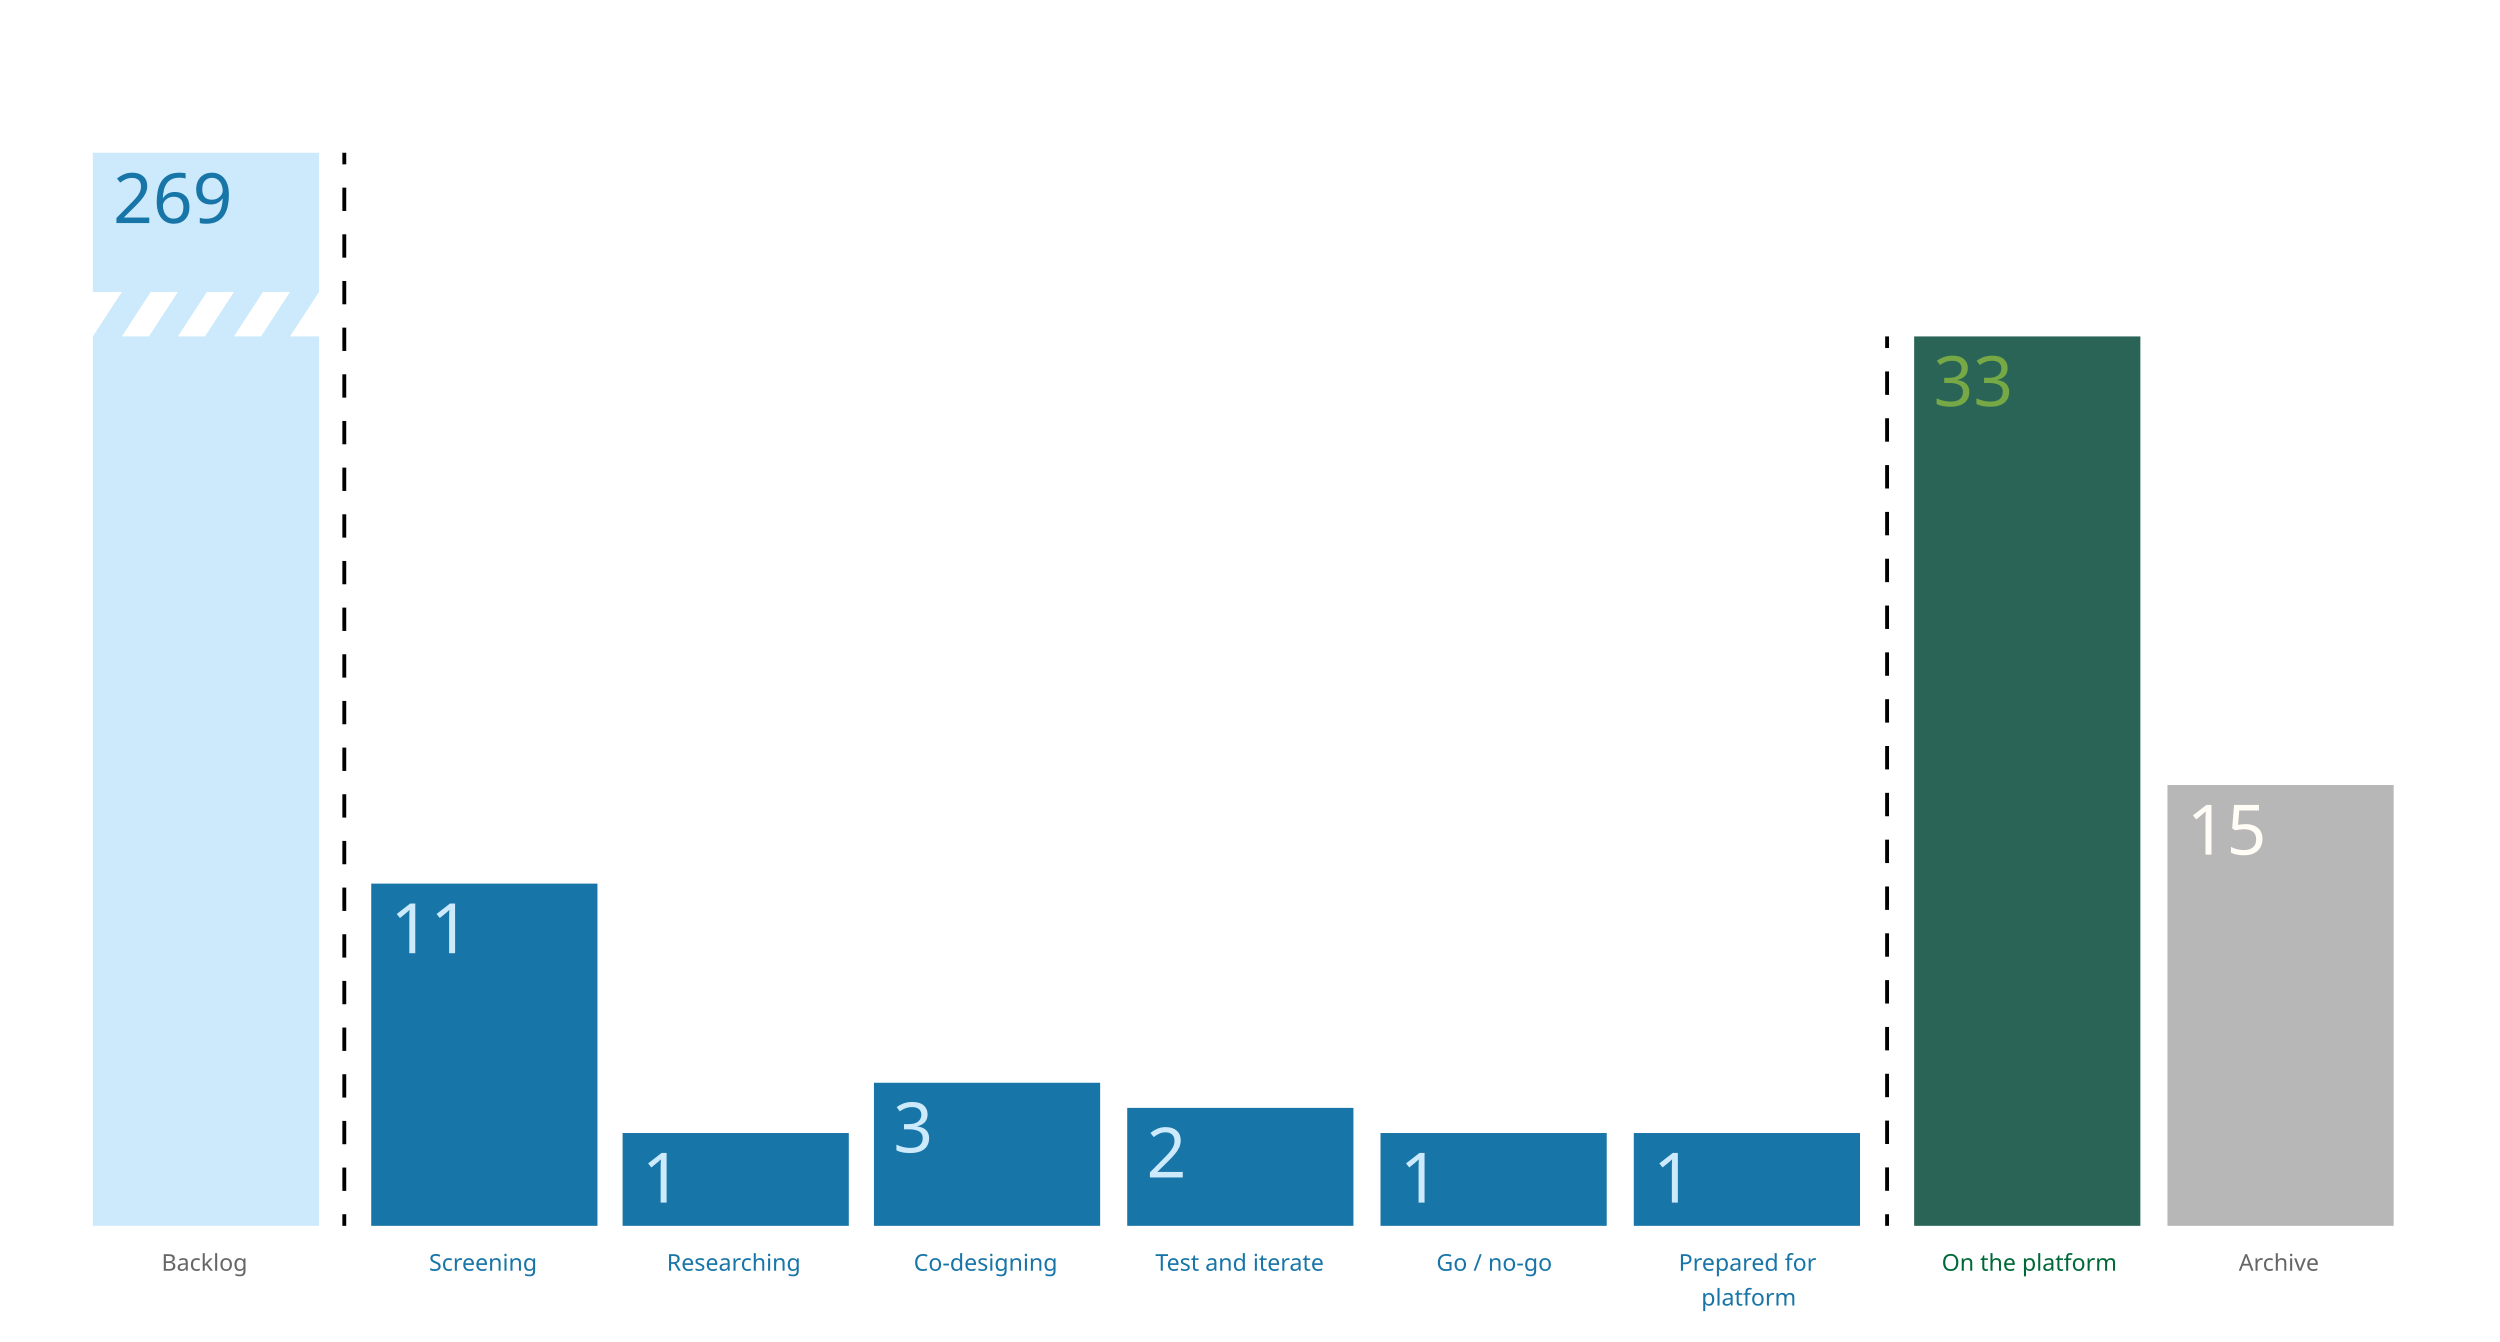
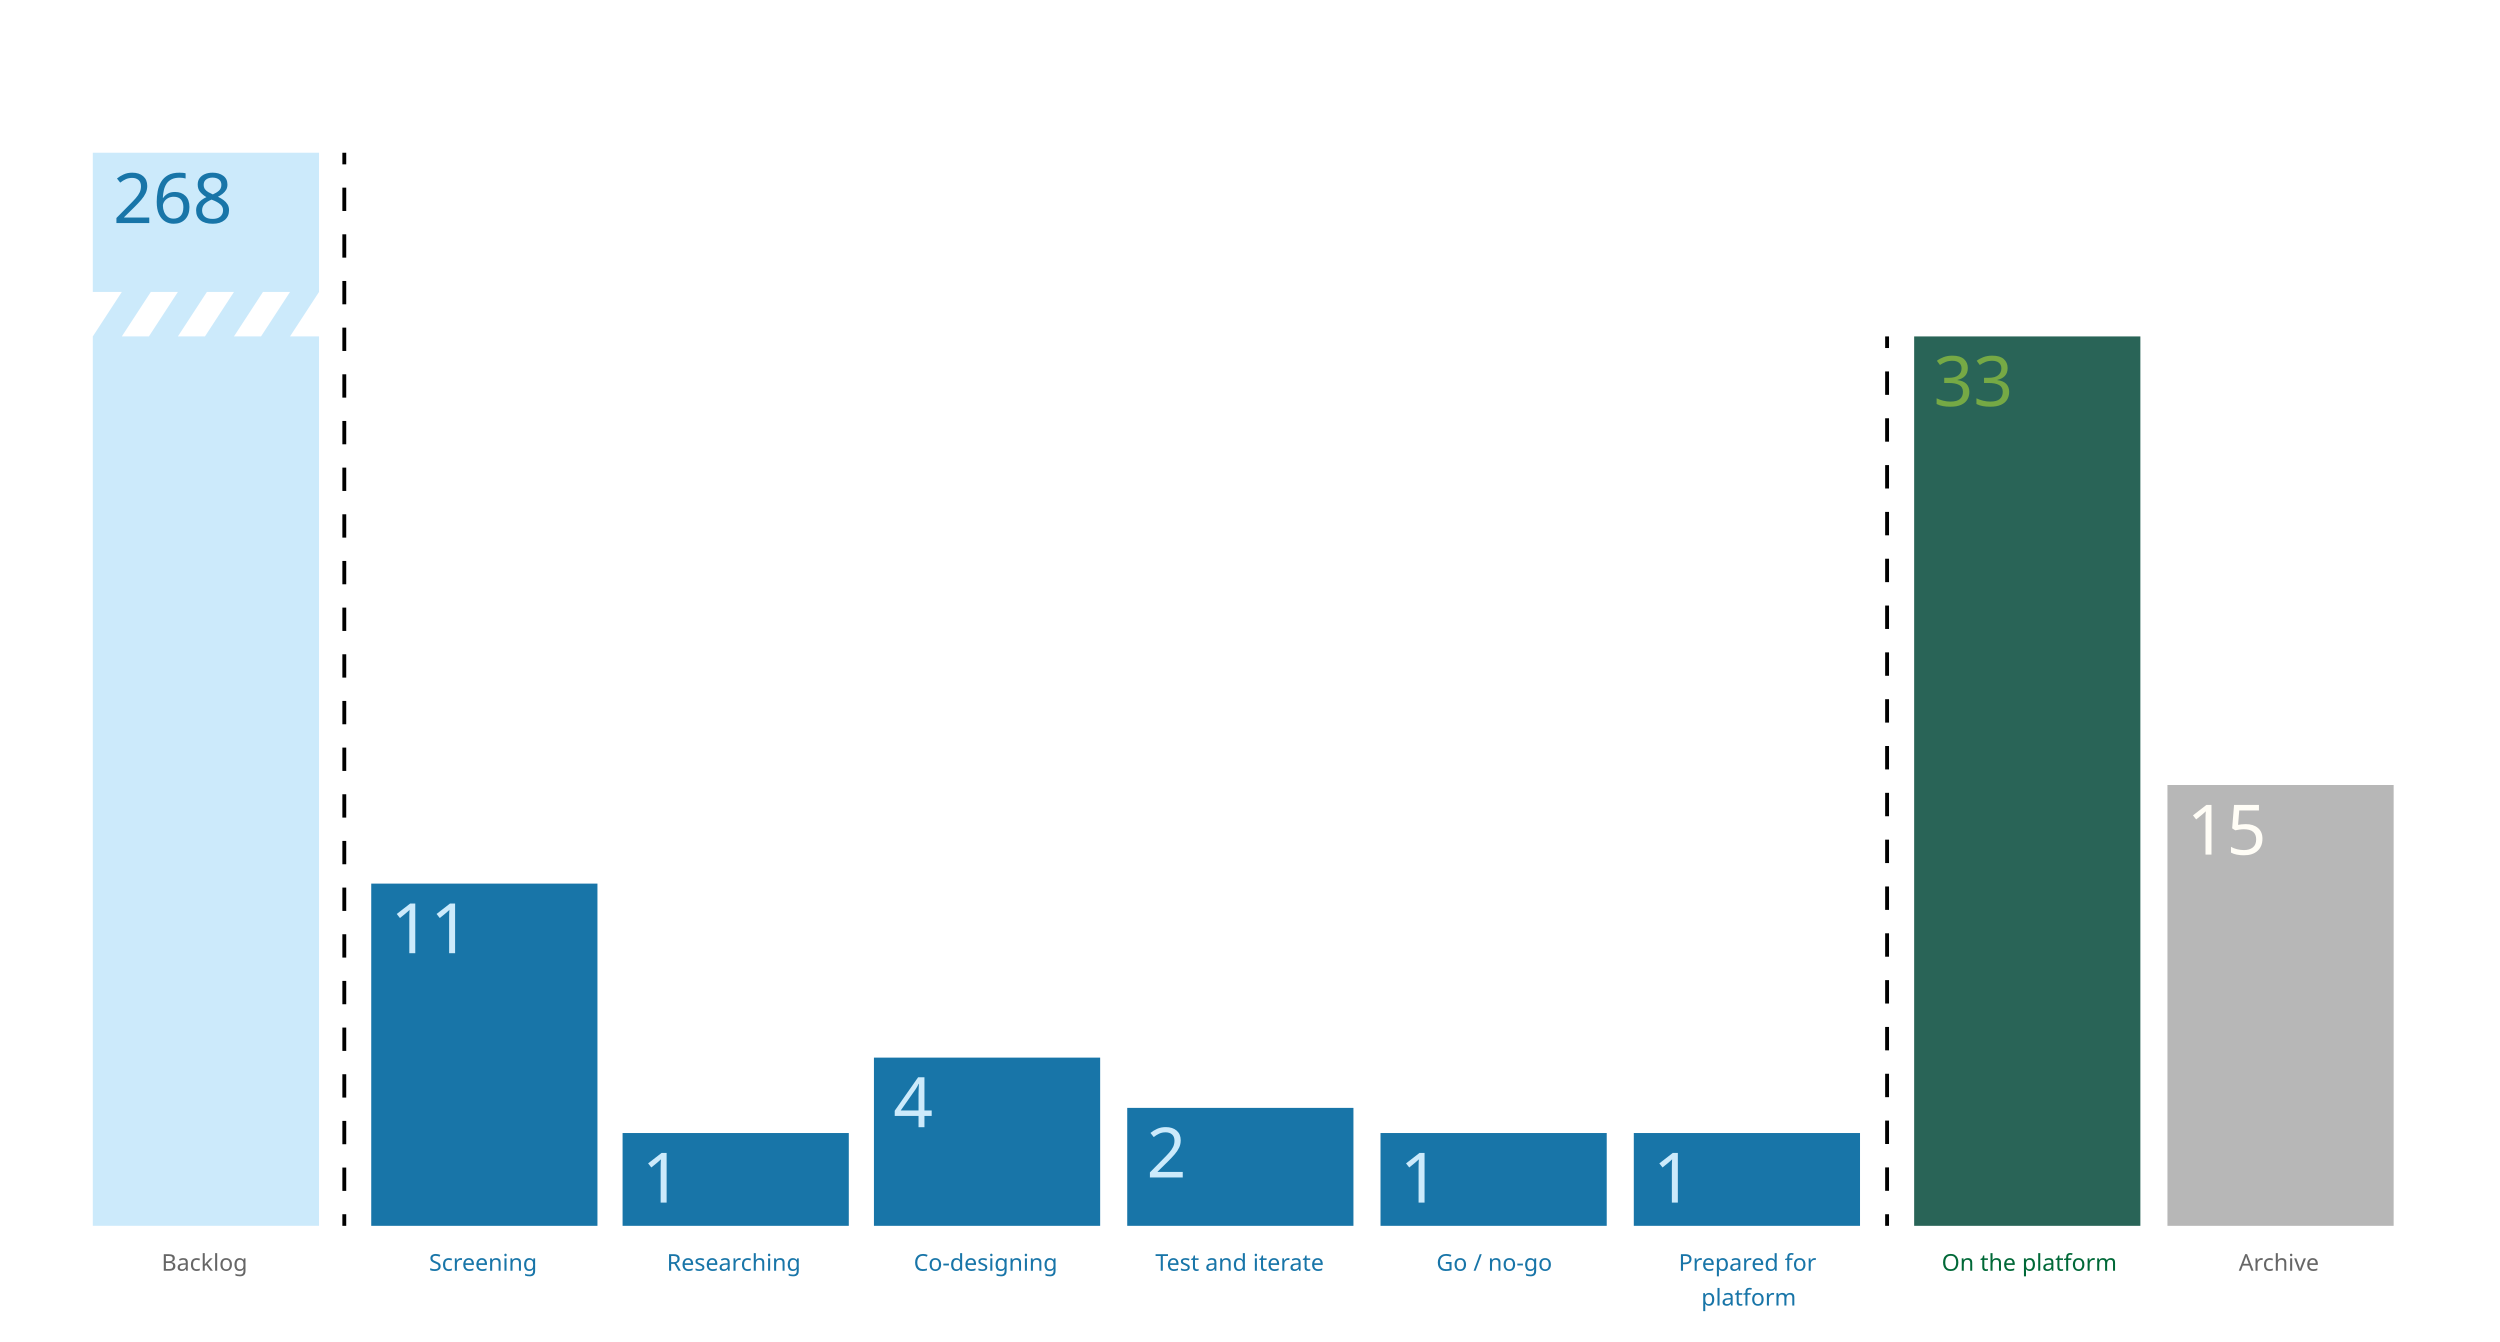
<svg xmlns="http://www.w3.org/2000/svg" version="1.1" id="Layer_1" x="0px" y="0px" viewBox="0 0 1293 694" style="enable-background:new 0 0 1293 694;" xml:space="preserve">
  <style type="text/css">
	.st0{fill:none;stroke:#000000;stroke-width:2;stroke-miterlimit:10;}
	.st1{fill:none;stroke:#000000;stroke-width:2;stroke-miterlimit:10;stroke-dasharray:12.067,12.067;}
	.st2{fill:none;stroke:#000000;stroke-width:2;stroke-miterlimit:10;stroke-dasharray:12.108,12.108;}
	.st3{fill:#666666;}
	.st4{font-family:'Helvetica-Bold';}
	.st5{font-size:12px;}
	.st6{fill:#1875A8;}
	.st7{fill:#006837;}
	.st8{fill:#CCEAFB;}
	.st9{font-size:36px;}
	.st10{fill:#296457;}
	.st11{fill:#76A945;}
	.st12{fill:#B7B7B7;}
	.st13{fill:#FFFDF6;}
</style>
  <g>
    <g>
      <line class="st0" x1="178.07" y1="634" x2="178.07" y2="628" />
      <line class="st1" x1="178.07" y1="615.93" x2="178.07" y2="91.03" />
      <line class="st0" x1="178.07" y1="85" x2="178.07" y2="79" />
    </g>
  </g>
  <g>
    <g>
      <line class="st0" x1="976" y1="634" x2="976" y2="628" />
      <line class="st2" x1="976" y1="615.89" x2="976" y2="186.05" />
      <line class="st0" x1="976" y1="180" x2="976" y2="174" />
    </g>
  </g>
  <g id="labels">
    <text transform="matrix(1 0 0 1 83.5479 657.2324)" class="st3 st4 st5">Backlog</text>
    <text transform="matrix(1 0 0 1 221.8789 657.2324)" class="st6 st4 st5">Screening</text>
    <text transform="matrix(1 0 0 1 344.874 657.2324)" class="st6 st4 st5">Researching</text>
    <text transform="matrix(1 0 0 1 472.5596 657.2324)" class="st6 st4 st5">Co-designing</text>
    <text transform="matrix(1 0 0 1 597.542 657.2324)" class="st6 st4 st5">Test and iterate</text>
    <text transform="matrix(1 0 0 1 742.8975 657.2324)" class="st6 st4 st5">Go / no-go</text>
    <text transform="matrix(1 0 0 1 868.2109 657.2324)">
      <tspan x="0" y="0" class="st6 st4 st5">Prepared for </tspan>
      <tspan x="11.68" y="18" class="st6 st4 st5">platform</tspan>
    </text>
    <text transform="matrix(1 0 0 1 1004.223 657.2324)" class="st7 st4 st5">On the platform</text>
    <text transform="matrix(1 0 0 1 1157.878 657.2324)" class="st3 st4 st5">Archive</text>
  </g>
  <g id="backlog">
    <path class="st8 bar" d="M165,79H48v72h15l-15,23v460h117V174h-15l15-23V79z M63,174l15-23h14l-15,23H63z M92,174l15-23h14l-15,23H92z    M135,174h-14l15-23h14L135,174z" />
-     <text transform="matrix(1 0 0 1 58.4785 115.373)" class="st6 st4 st9 label">269</text>
+     <text transform="matrix(1 0 0 1 58.4785 115.373)" class="st6 st4 st9 label">268</text>
  </g>
  <g id="researching">
    <g>
      <rect x="322" y="586" class="st6 bar" width="117" height="48" />
    </g>
    <text x="332" y="622" class="st8 st4 st9 label">1</text>
  </g>
  <g id="screening">
    <g>
      <rect x="192" y="457" class="st6 bar" width="117" height="177" />
    </g>
    <text x="202" y="493" class="st8 st4 st9 label">11</text>
  </g>
  <g id="codesigning">
    <g>
-       <rect x="452" y="560" class="st6 bar" width="117" height="74" />
+       <rect x="452" y="547" class="st6 bar" width="117" height="87" />
    </g>
-     <text x="462" y="596" class="st8 st4 st9 label">3</text>
+     <text x="462" y="583" class="st8 st4 st9 label">4</text>
  </g>
  <g id="test-and-iterate">
    <g>
      <rect x="583" y="573" class="st6 bar" width="117" height="61" />
    </g>
    <text x="593" y="609" class="st8 st4 st9 label">2</text>
  </g>
  <g id="go-no-go">
    <g>
      <rect x="714" y="586" class="st6 bar" width="117" height="48" />
    </g>
    <text x="724" y="622" class="st8 st4 st9 label">1</text>
  </g>
  <g id="prepared-for-platform">
    <g>
      <rect x="845" y="586" class="st6 bar" width="117" height="48" />
    </g>
    <text x="855" y="622" class="st8 st4 st9 label">1</text>
  </g>
  <g id="on-the-platform">
    <g>
      <rect x="990" y="174" class="st10 bar" width="117" height="460" />
    </g>
    <text x="1000" y="210" class="st11 st4 st9 label">33</text>
  </g>
  <g id="archived">
    <g>
      <rect x="1121" y="406" class="st12 bar" width="117" height="228" />
    </g>
    <text x="1131" y="442" class="st13 st4 st9 label">15</text>
  </g>
</svg>
